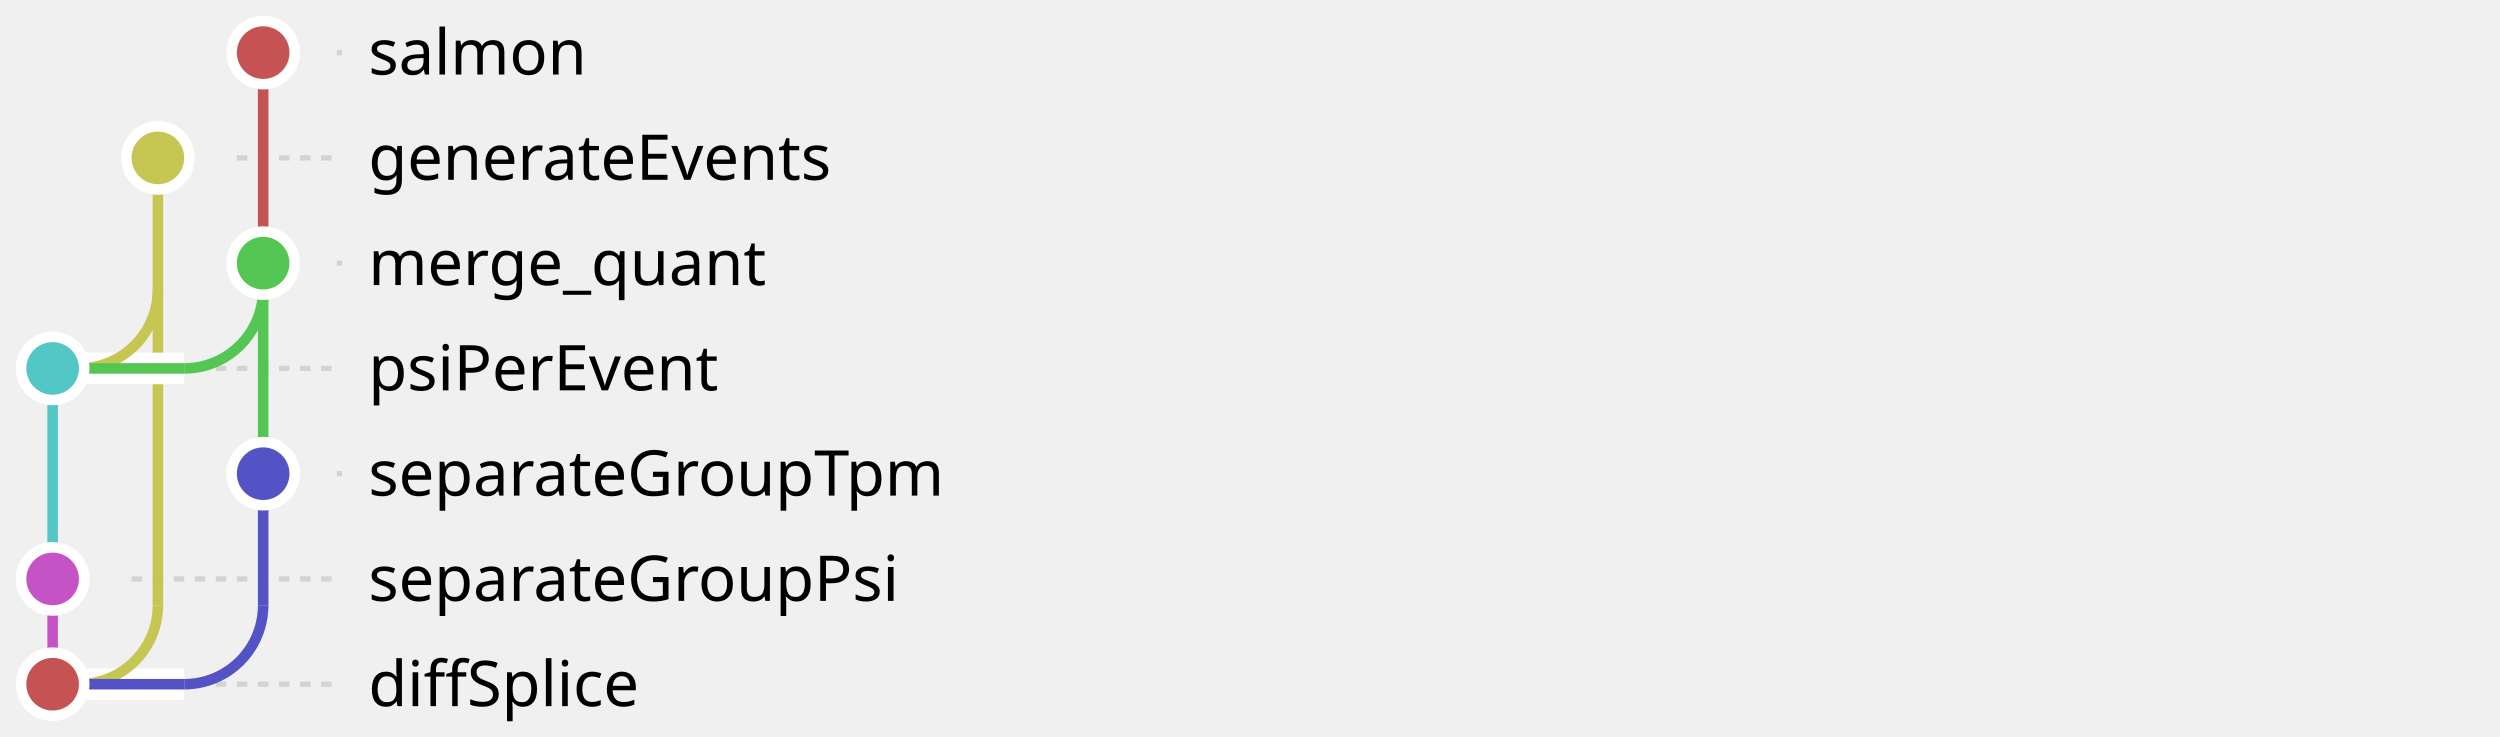
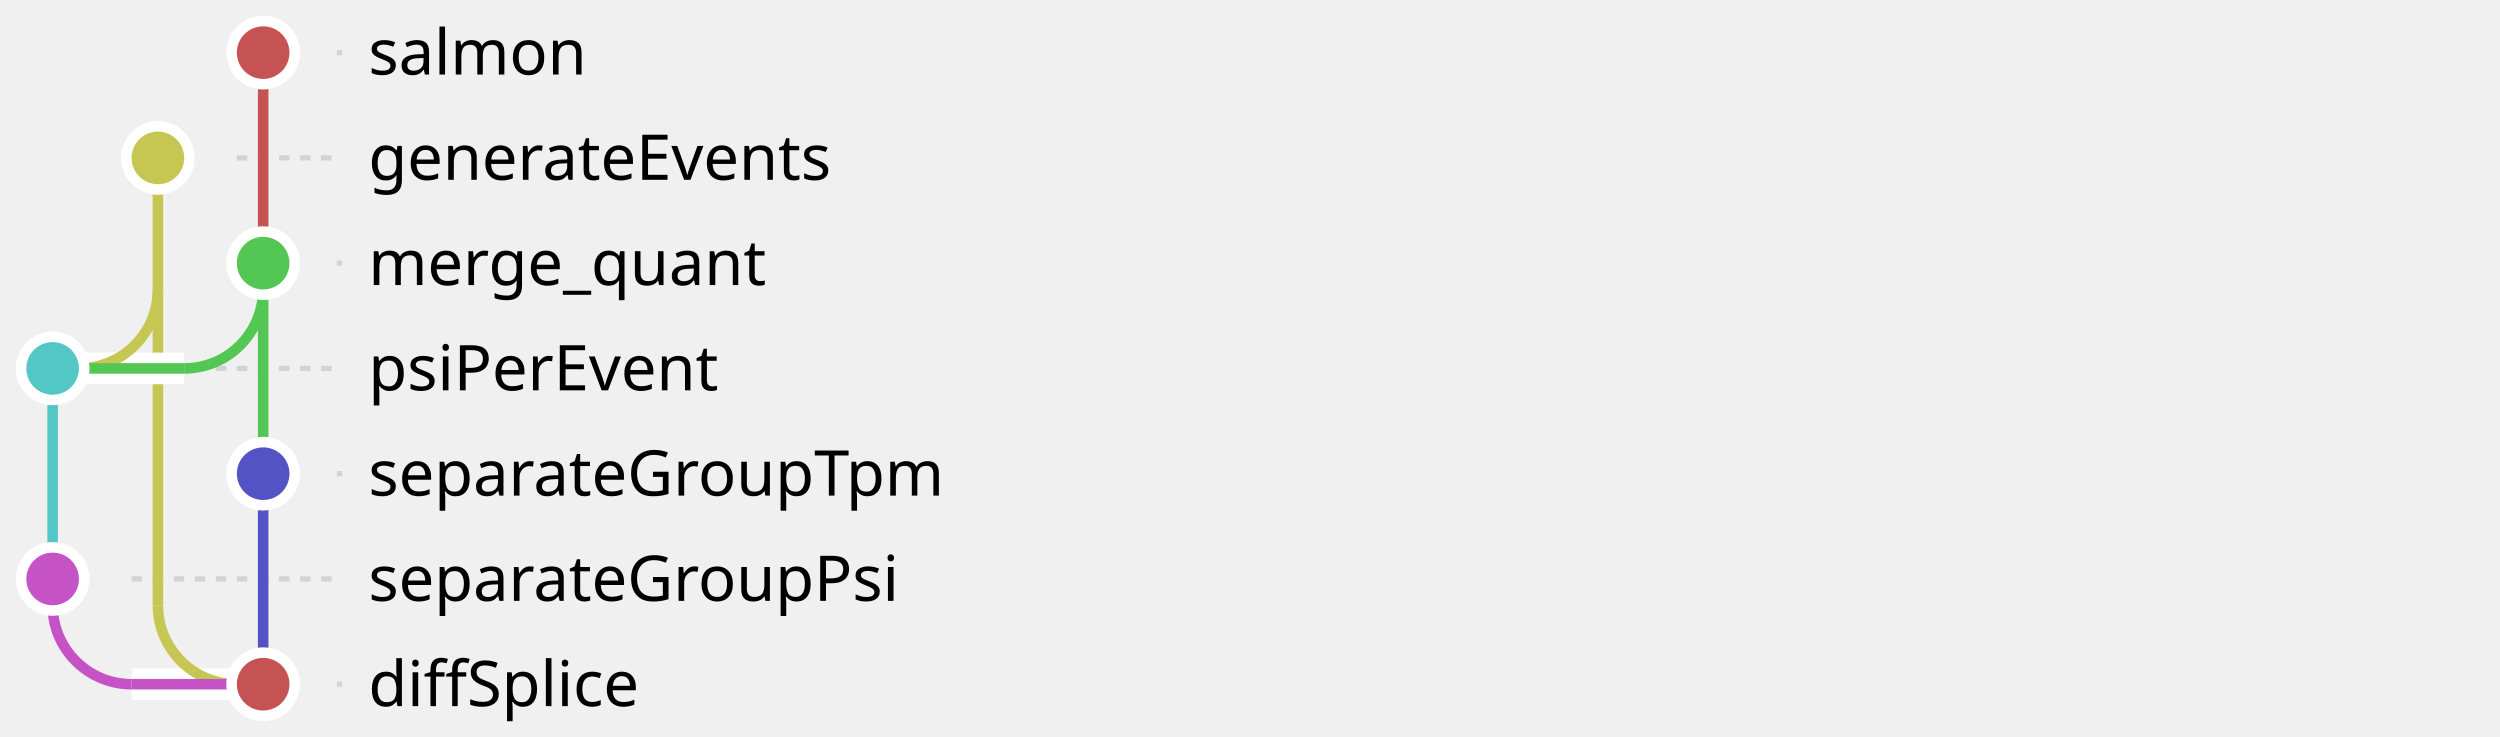
<svg xmlns="http://www.w3.org/2000/svg" baseProfile="full" height="100%" version="1.1" viewBox="25.0,5.0,475.0,140.0" width="100%">
  <defs />
  <g>
    <line stroke="lightgrey" stroke-dasharray="2" x1="90.0" x2="89.0" y1="15.0" y2="15.0" />
    <line stroke="lightgrey" stroke-dasharray="2" x1="70.0" x2="89.0" y1="35.0" y2="35.0" />
    <line stroke="lightgrey" stroke-dasharray="2" x1="90.0" x2="89.0" y1="55.0" y2="55.0" />
    <line stroke="lightgrey" stroke-dasharray="2" x1="50.0" x2="89.0" y1="75.0" y2="75.0" />
    <line stroke="lightgrey" stroke-dasharray="2" x1="90.0" x2="89.0" y1="95.0" y2="95.0" />
    <line stroke="lightgrey" stroke-dasharray="2" x1="50.0" x2="89.0" y1="115.0" y2="115.0" />
-     <line stroke="lightgrey" stroke-dasharray="2" x1="50.0" x2="89.0" y1="135.0" y2="135.0" />
+     <line stroke="lightgrey" stroke-dasharray="2" x1="90.0" x2="89.0" y1="135.0" y2="135.0" />
  </g>
  <g>
    <line stroke="#c65353" stroke-width="2.0" x1="75.0" x2="75.0" y1="15.0" y2="55.0" />
    <line stroke="#53c653" stroke-width="2.0" x1="75.0" x2="75.0" y1="55.0" y2="95.0" />
    <line stroke="#53c6c6" stroke-width="2.0" x1="35.0" x2="35.0" y1="75.0" y2="115.0" />
-     <line stroke="#c653c6" stroke-width="2.0" x1="35.0" x2="35.0" y1="115.0" y2="135.0" />
+     <line stroke="#c653c6" stroke-width="2.0" x1="35.0" x2="35.0" y1="115.0" y2="120.0" />
    <line stroke="#c6c653" stroke-width="2.0" x1="55.0" x2="55.0" y1="35.0" y2="120.0" />
-     <line stroke="#5353c6" stroke-width="2.0" x1="75.0" x2="75.0" y1="95.0" y2="120.0" />
+     <line stroke="#5353c6" stroke-width="2.0" x1="75.0" x2="75.0" y1="95.0" y2="135.0" />
  </g>
  <g>
    <line stroke="white" stroke-width="6.0" x1="35.0" x2="60.0" y1="75.0" y2="75.0" />
-     <line stroke="white" stroke-width="6.0" x1="35.0" x2="60.0" y1="135.0" y2="135.0" />
+     <line stroke="white" stroke-width="6.0" x1="50.0" x2="75.0" y1="135.0" y2="135.0" />
  </g>
  <g>
    <path d="M 55.0,60.0 a15.0,15.0 0 0,1 -15.0,15.0" fill="none" stroke="#c6c653" stroke-width="2.0" />
    <path d="M 75.0,60.0 a15.0,15.0 0 0,1 -15.0,15.0" fill="none" stroke="#53c653" stroke-width="2.0" />
    <line stroke="#53c653" stroke-width="2.0" x1="35.0" x2="60.0" y1="75.0" y2="75.0" />
-     <path d="M 55.0,120.0 a15.0,15.0 0 0,1 -15.0,15.0" fill="none" stroke="#c6c653" stroke-width="2.0" />
-     <path d="M 75.0,120.0 a15.0,15.0 0 0,1 -15.0,15.0" fill="none" stroke="#5353c6" stroke-width="2.0" />
-     <line stroke="#5353c6" stroke-width="2.0" x1="35.0" x2="60.0" y1="135.0" y2="135.0" />
+     <path d="M 35.0,120.0 a15.0,15.0 0 0,0 15.0,15.0" fill="none" stroke="#c653c6" stroke-width="2.0" />
+     <path d="M 55.0,120.0 a15.0,15.0 0 0,0 15.0,15.0" fill="none" stroke="#c6c653" stroke-width="2.0" />
+     <line stroke="#c653c6" stroke-width="2.0" x1="50.0" x2="75.0" y1="135.0" y2="135.0" />
  </g>
  <g>
    <circle cx="75.0" cy="15.0" fill="#c65353" id="Nsalmon" r="6.0" stroke="white" stroke-width="2.0" />
    <text dominant-baseline="middle" font-family="sans-serif" font-size="inherit" x="95.0" y="15.0">salmon</text>
    <circle cx="55.0" cy="35.0" fill="#c6c653" id="NgenerateEvents" r="6.0" stroke="white" stroke-width="2.0" />
    <text dominant-baseline="middle" font-family="sans-serif" font-size="inherit" x="95.0" y="35.0">generateEvents</text>
    <circle cx="75.0" cy="55.0" fill="#53c653" id="Nmerge_quant" r="6.0" stroke="white" stroke-width="2.0" />
    <text dominant-baseline="middle" font-family="sans-serif" font-size="inherit" x="95.0" y="55.0">merge_quant</text>
    <circle cx="35.0" cy="75.0" fill="#53c6c6" id="NpsiPerEvent" r="6.0" stroke="white" stroke-width="2.0" />
    <text dominant-baseline="middle" font-family="sans-serif" font-size="inherit" x="95.0" y="75.0">psiPerEvent</text>
    <circle cx="75.0" cy="95.0" fill="#5353c6" id="NseparateGroupTpm" r="6.0" stroke="white" stroke-width="2.0" />
    <text dominant-baseline="middle" font-family="sans-serif" font-size="inherit" x="95.0" y="95.0">separateGroupTpm</text>
    <circle cx="35.0" cy="115.0" fill="#c653c6" id="NseparateGroupPsi" r="6.0" stroke="white" stroke-width="2.0" />
    <text dominant-baseline="middle" font-family="sans-serif" font-size="inherit" x="95.0" y="115.0">separateGroupPsi</text>
-     <circle cx="35.0" cy="135.0" fill="#c65353" id="NdiffSplice" r="6.0" stroke="white" stroke-width="2.0" />
+     <circle cx="75.0" cy="135.0" fill="#c65353" id="NdiffSplice" r="6.0" stroke="white" stroke-width="2.0" />
    <text dominant-baseline="middle" font-family="sans-serif" font-size="inherit" x="95.0" y="135.0">diffSplice</text>
  </g>
</svg>
